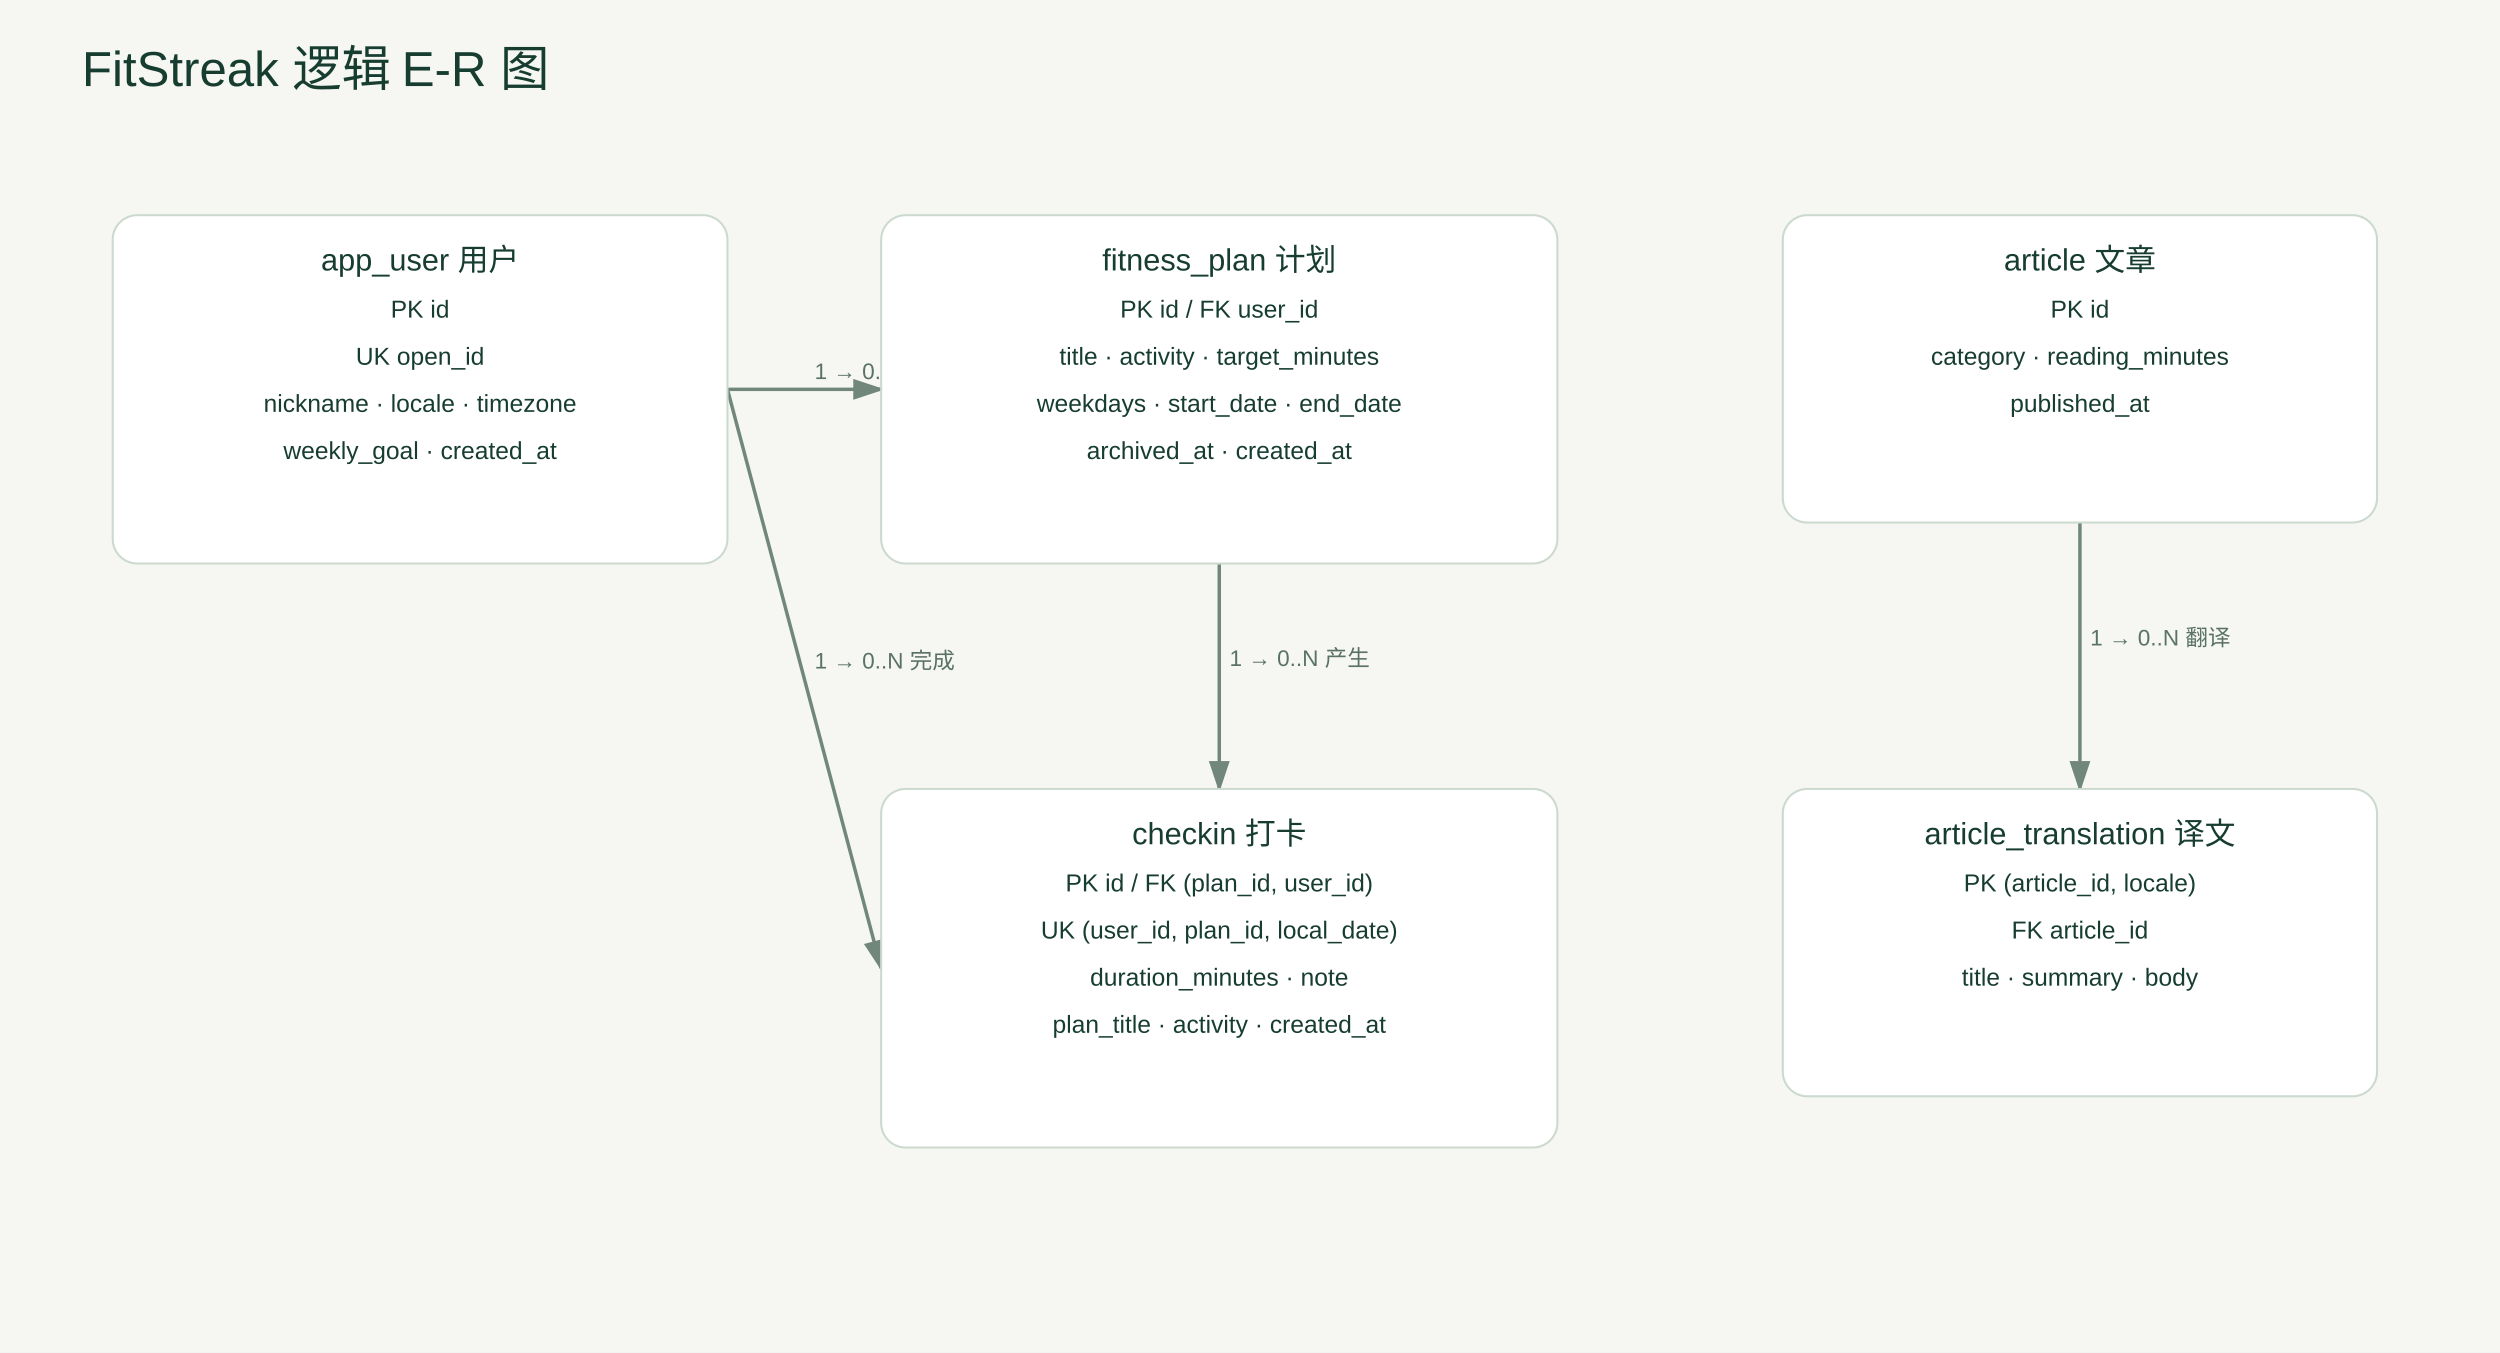
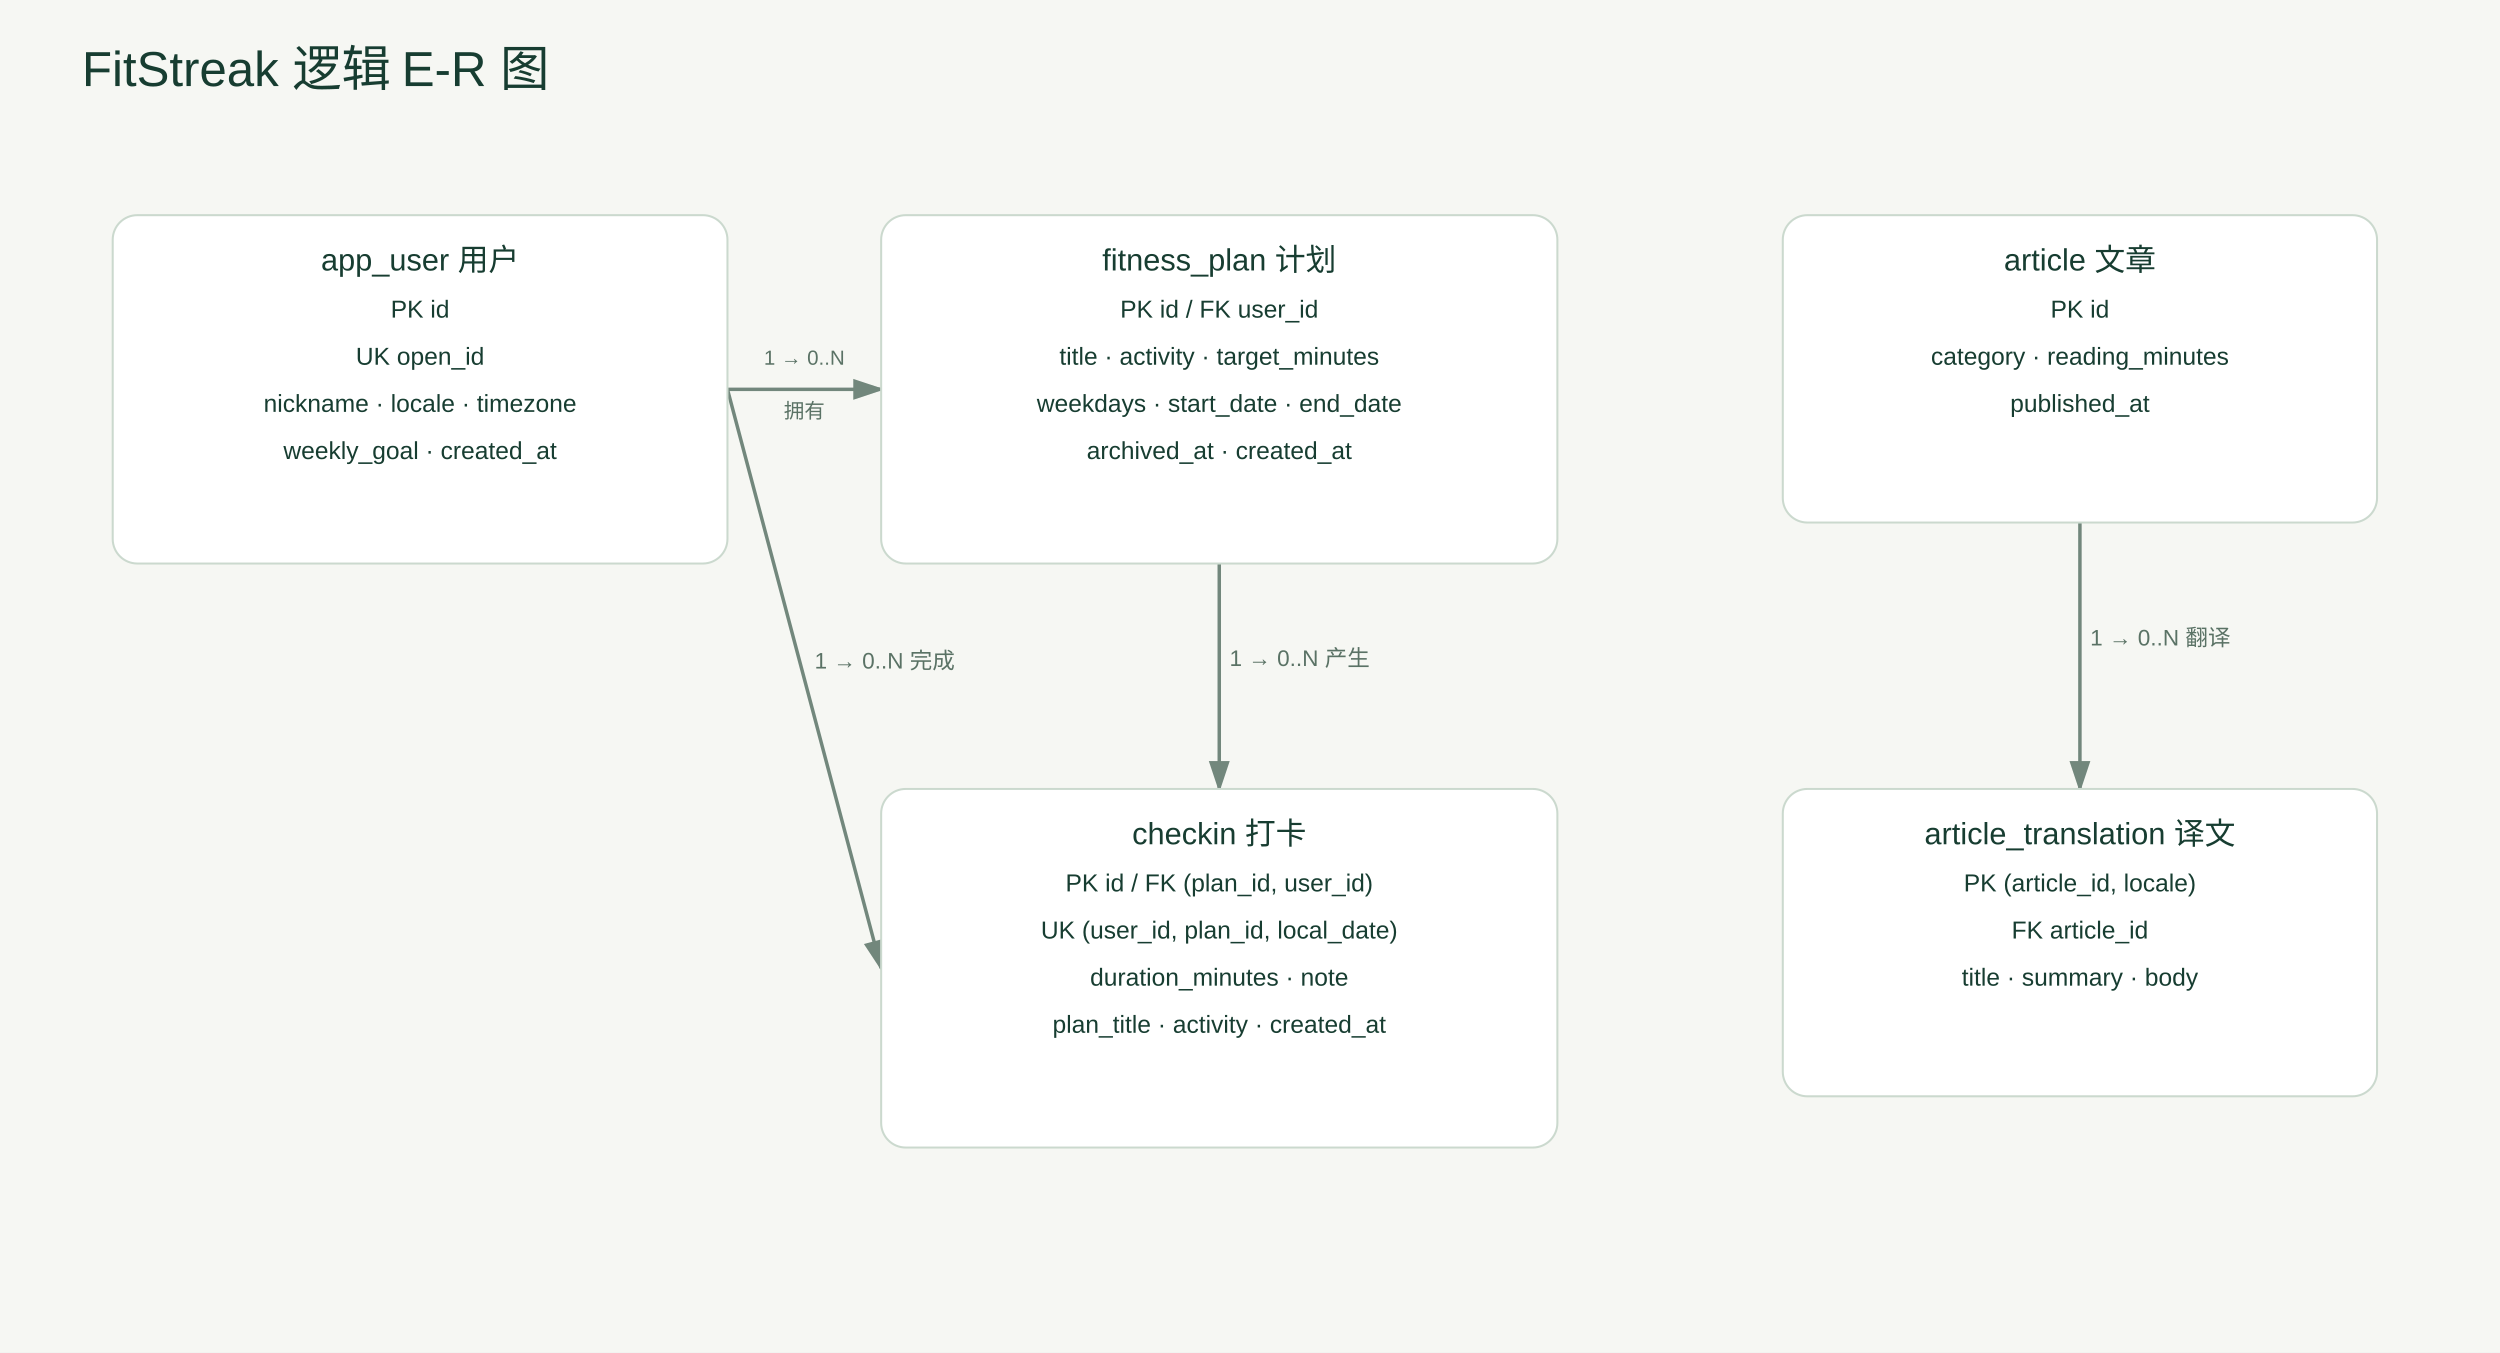
<svg xmlns="http://www.w3.org/2000/svg" width="1220" height="660" viewBox="0 0 1220 660">
  <defs>
    <marker id="arrow" markerWidth="10" markerHeight="10" refX="8" refY="3" orient="auto">
      <path d="M0,0 L0,6 L9,3 z" fill="#72877c" />
    </marker>
  </defs>
  <rect width="100%" height="100%" fill="#f6f7f3" />
  <text x="40" y="42" font-family="Microsoft YaHei,Arial" font-size="24" fill="#173d31">FitStreak 逻辑 E-R 图</text>
  <path d="M355 190.0 L430 190.0" stroke="#72877c" stroke-width="1.7" fill="none" marker-end="url(#arrow)" />
-   <text x="397.5" y="185.0" font-family="Microsoft YaHei,Arial" font-size="11" fill="#5a7265">1 → 0..N 拥有</text>
+   <text x="392.5" y="178.0" text-anchor="middle" font-family="Microsoft YaHei,Arial" font-size="10" fill="#5a7265">1 → 0..N</text>
+   <text x="392.5" y="204.0" text-anchor="middle" font-family="Microsoft YaHei,Arial" font-size="10" fill="#5a7265">拥有</text>
  <path d="M355 190.0 L430 472.5" stroke="#72877c" stroke-width="1.7" fill="none" marker-end="url(#arrow)" />
  <text x="397.5" y="326.25" font-family="Microsoft YaHei,Arial" font-size="11" fill="#5a7265">1 → 0..N 完成</text>
  <path d="M595.0 275 L595.0 385" stroke="#72877c" stroke-width="1.7" fill="none" marker-end="url(#arrow)" />
  <text x="600.0" y="325.0" font-family="Microsoft YaHei,Arial" font-size="11" fill="#5a7265">1 → 0..N 产生</text>
  <path d="M1015.0 255 L1015.0 385" stroke="#72877c" stroke-width="1.7" fill="none" marker-end="url(#arrow)" />
  <text x="1020.0" y="315.0" font-family="Microsoft YaHei,Arial" font-size="11" fill="#5a7265">1 → 0..N 翻译</text>
  <rect x="55" y="105" width="300" height="170" rx="12" fill="#fff" stroke="#cbd9ce" />
  <text x="205.0" y="132" text-anchor="middle" font-family="Microsoft YaHei,Arial" font-size="15" fill="#173d31">app_user 用户</text>
  <text x="205.0" y="155" text-anchor="middle" font-family="Microsoft YaHei,Arial" font-size="12" fill="#173d31">PK id</text>
  <text x="205.0" y="178" text-anchor="middle" font-family="Microsoft YaHei,Arial" font-size="12" fill="#173d31">UK open_id</text>
  <text x="205.0" y="201" text-anchor="middle" font-family="Microsoft YaHei,Arial" font-size="12" fill="#173d31">nickname · locale · timezone</text>
  <text x="205.0" y="224" text-anchor="middle" font-family="Microsoft YaHei,Arial" font-size="12" fill="#173d31">weekly_goal · created_at</text>
  <rect x="430" y="105" width="330" height="170" rx="12" fill="#fff" stroke="#cbd9ce" />
  <text x="595.0" y="132" text-anchor="middle" font-family="Microsoft YaHei,Arial" font-size="15" fill="#173d31">fitness_plan 计划</text>
  <text x="595.0" y="155" text-anchor="middle" font-family="Microsoft YaHei,Arial" font-size="12" fill="#173d31">PK id / FK user_id</text>
  <text x="595.0" y="178" text-anchor="middle" font-family="Microsoft YaHei,Arial" font-size="12" fill="#173d31">title · activity · target_minutes</text>
  <text x="595.0" y="201" text-anchor="middle" font-family="Microsoft YaHei,Arial" font-size="12" fill="#173d31">weekdays · start_date · end_date</text>
  <text x="595.0" y="224" text-anchor="middle" font-family="Microsoft YaHei,Arial" font-size="12" fill="#173d31">archived_at · created_at</text>
  <rect x="430" y="385" width="330" height="175" rx="12" fill="#fff" stroke="#cbd9ce" />
  <text x="595.0" y="412" text-anchor="middle" font-family="Microsoft YaHei,Arial" font-size="15" fill="#173d31">checkin 打卡</text>
  <text x="595.0" y="435" text-anchor="middle" font-family="Microsoft YaHei,Arial" font-size="12" fill="#173d31">PK id / FK (plan_id, user_id)</text>
  <text x="595.0" y="458" text-anchor="middle" font-family="Microsoft YaHei,Arial" font-size="12" fill="#173d31">UK (user_id, plan_id, local_date)</text>
  <text x="595.0" y="481" text-anchor="middle" font-family="Microsoft YaHei,Arial" font-size="12" fill="#173d31">duration_minutes · note</text>
  <text x="595.0" y="504" text-anchor="middle" font-family="Microsoft YaHei,Arial" font-size="12" fill="#173d31">plan_title · activity · created_at</text>
  <rect x="870" y="105" width="290" height="150" rx="12" fill="#fff" stroke="#cbd9ce" />
  <text x="1015.0" y="132" text-anchor="middle" font-family="Microsoft YaHei,Arial" font-size="15" fill="#173d31">article 文章</text>
  <text x="1015.0" y="155" text-anchor="middle" font-family="Microsoft YaHei,Arial" font-size="12" fill="#173d31">PK id</text>
  <text x="1015.0" y="178" text-anchor="middle" font-family="Microsoft YaHei,Arial" font-size="12" fill="#173d31">category · reading_minutes</text>
  <text x="1015.0" y="201" text-anchor="middle" font-family="Microsoft YaHei,Arial" font-size="12" fill="#173d31">published_at</text>
  <rect x="870" y="385" width="290" height="150" rx="12" fill="#fff" stroke="#cbd9ce" />
  <text x="1015.0" y="412" text-anchor="middle" font-family="Microsoft YaHei,Arial" font-size="15" fill="#173d31">article_translation 译文</text>
  <text x="1015.0" y="435" text-anchor="middle" font-family="Microsoft YaHei,Arial" font-size="12" fill="#173d31">PK (article_id, locale)</text>
  <text x="1015.0" y="458" text-anchor="middle" font-family="Microsoft YaHei,Arial" font-size="12" fill="#173d31">FK article_id</text>
  <text x="1015.0" y="481" text-anchor="middle" font-family="Microsoft YaHei,Arial" font-size="12" fill="#173d31">title · summary · body</text>
</svg>
